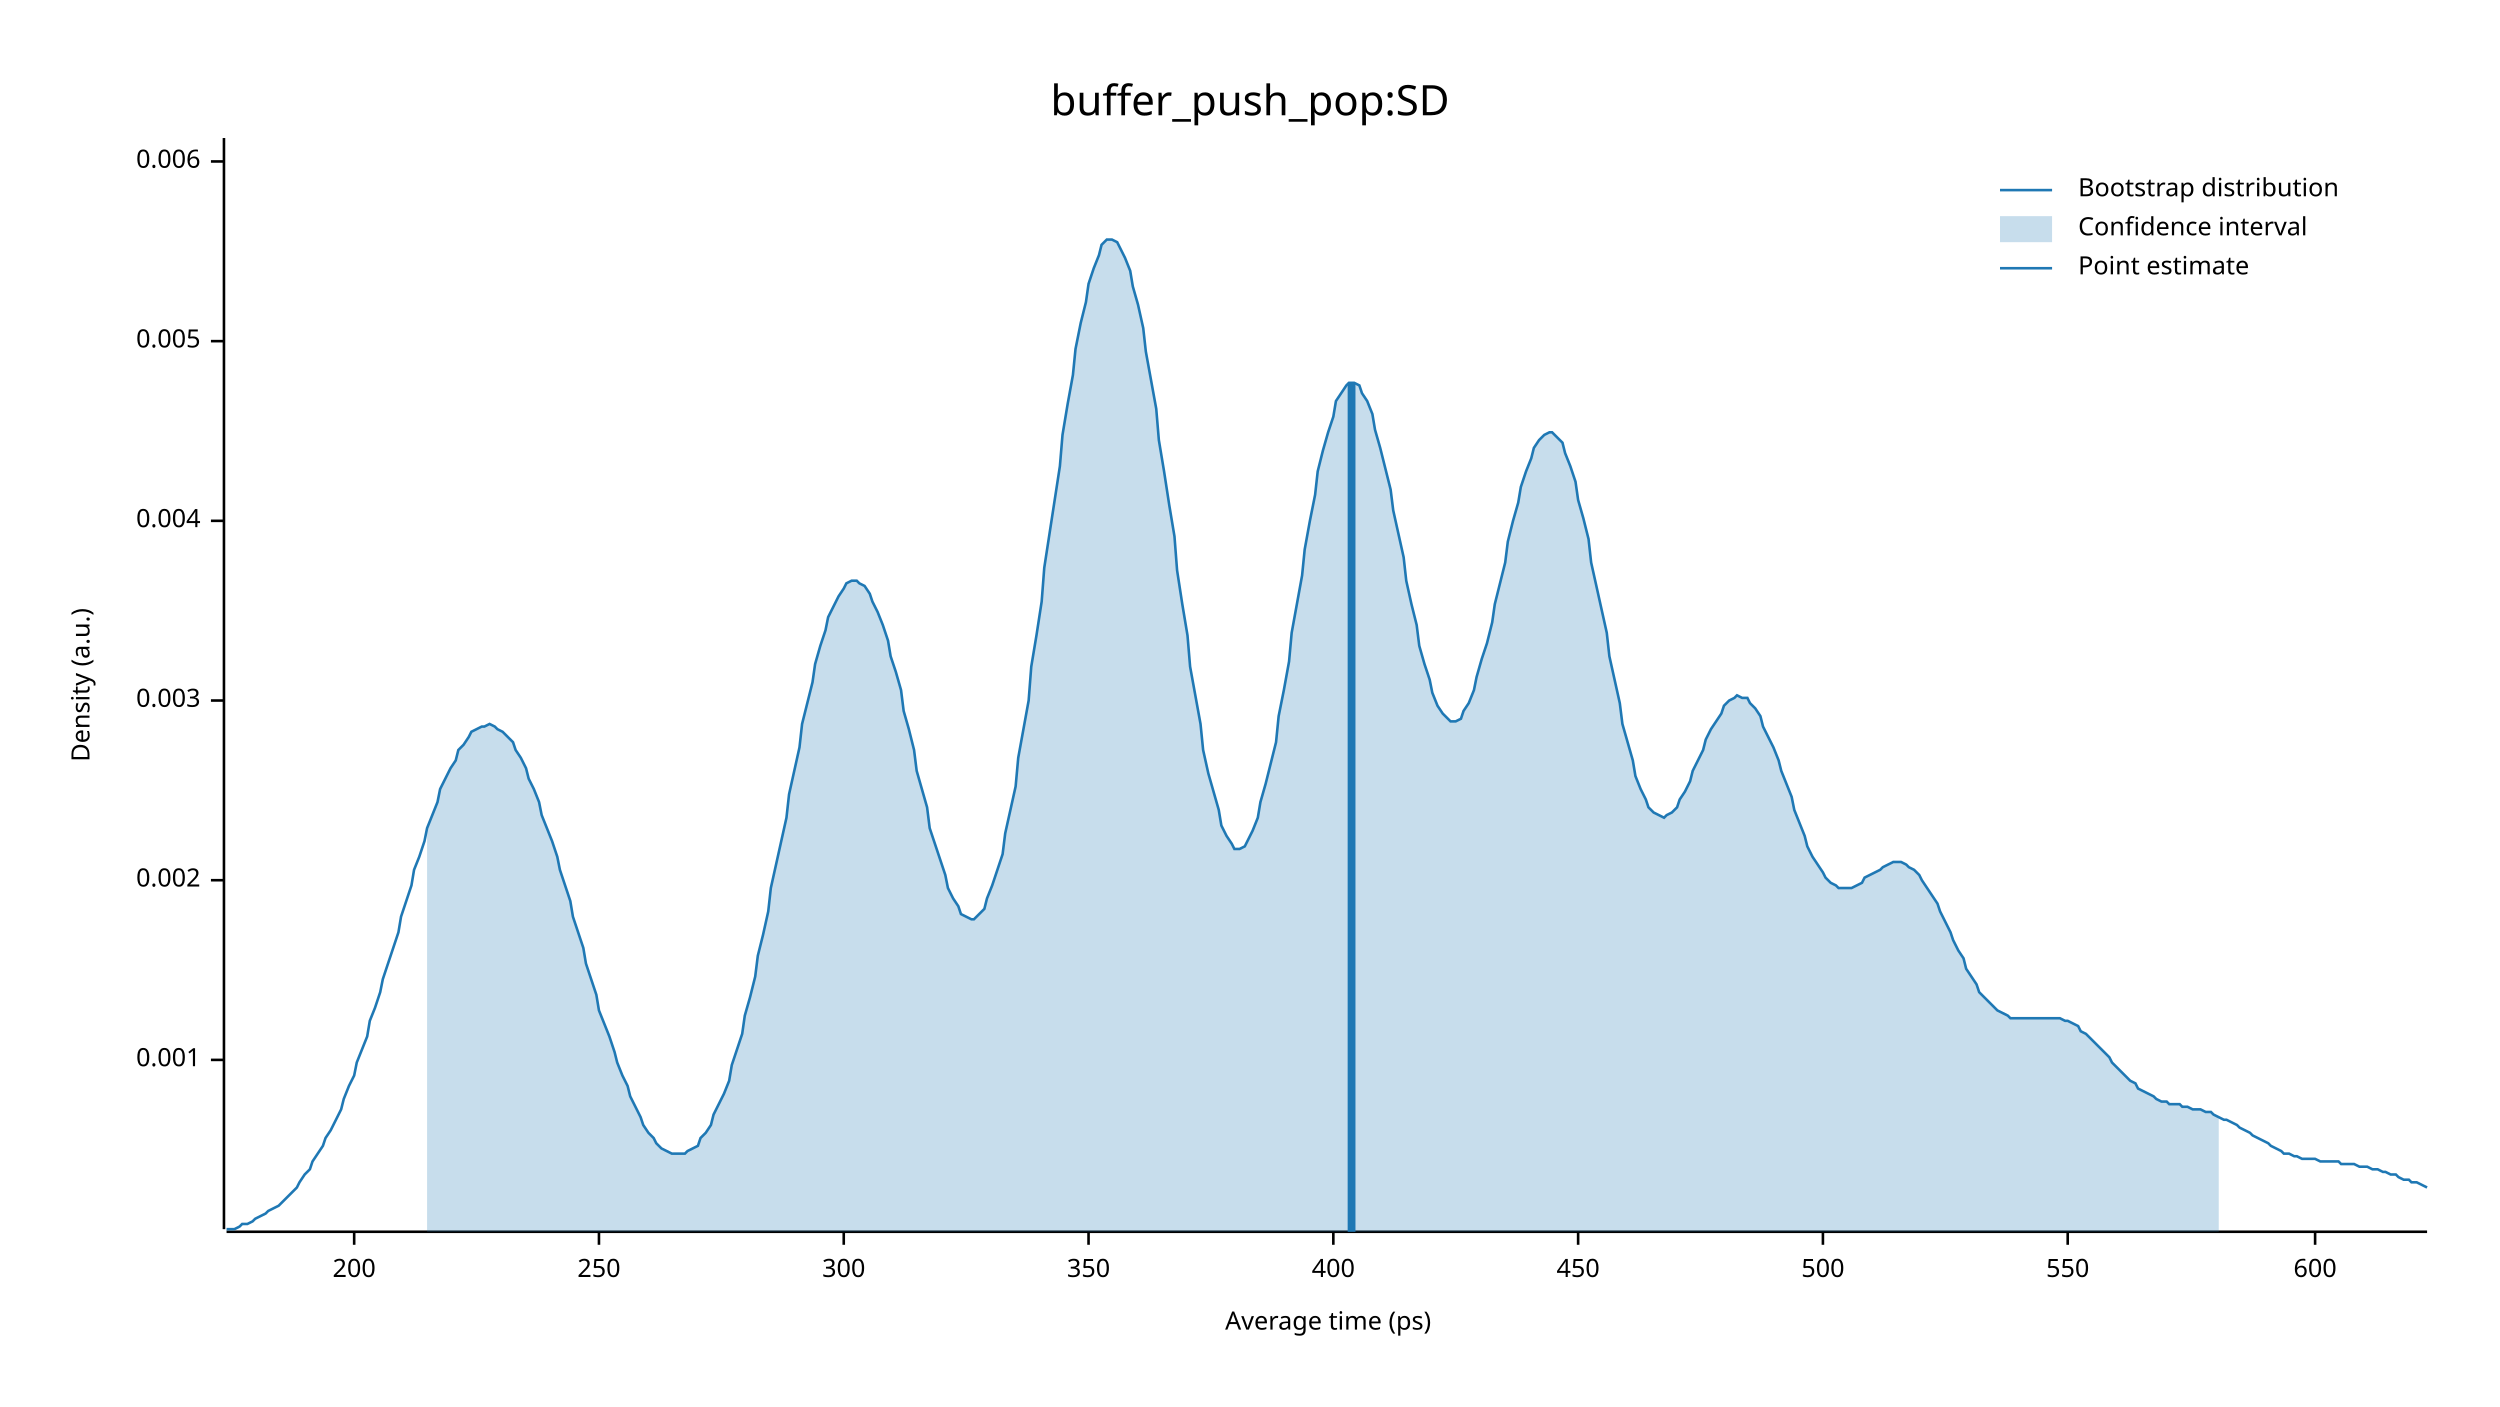
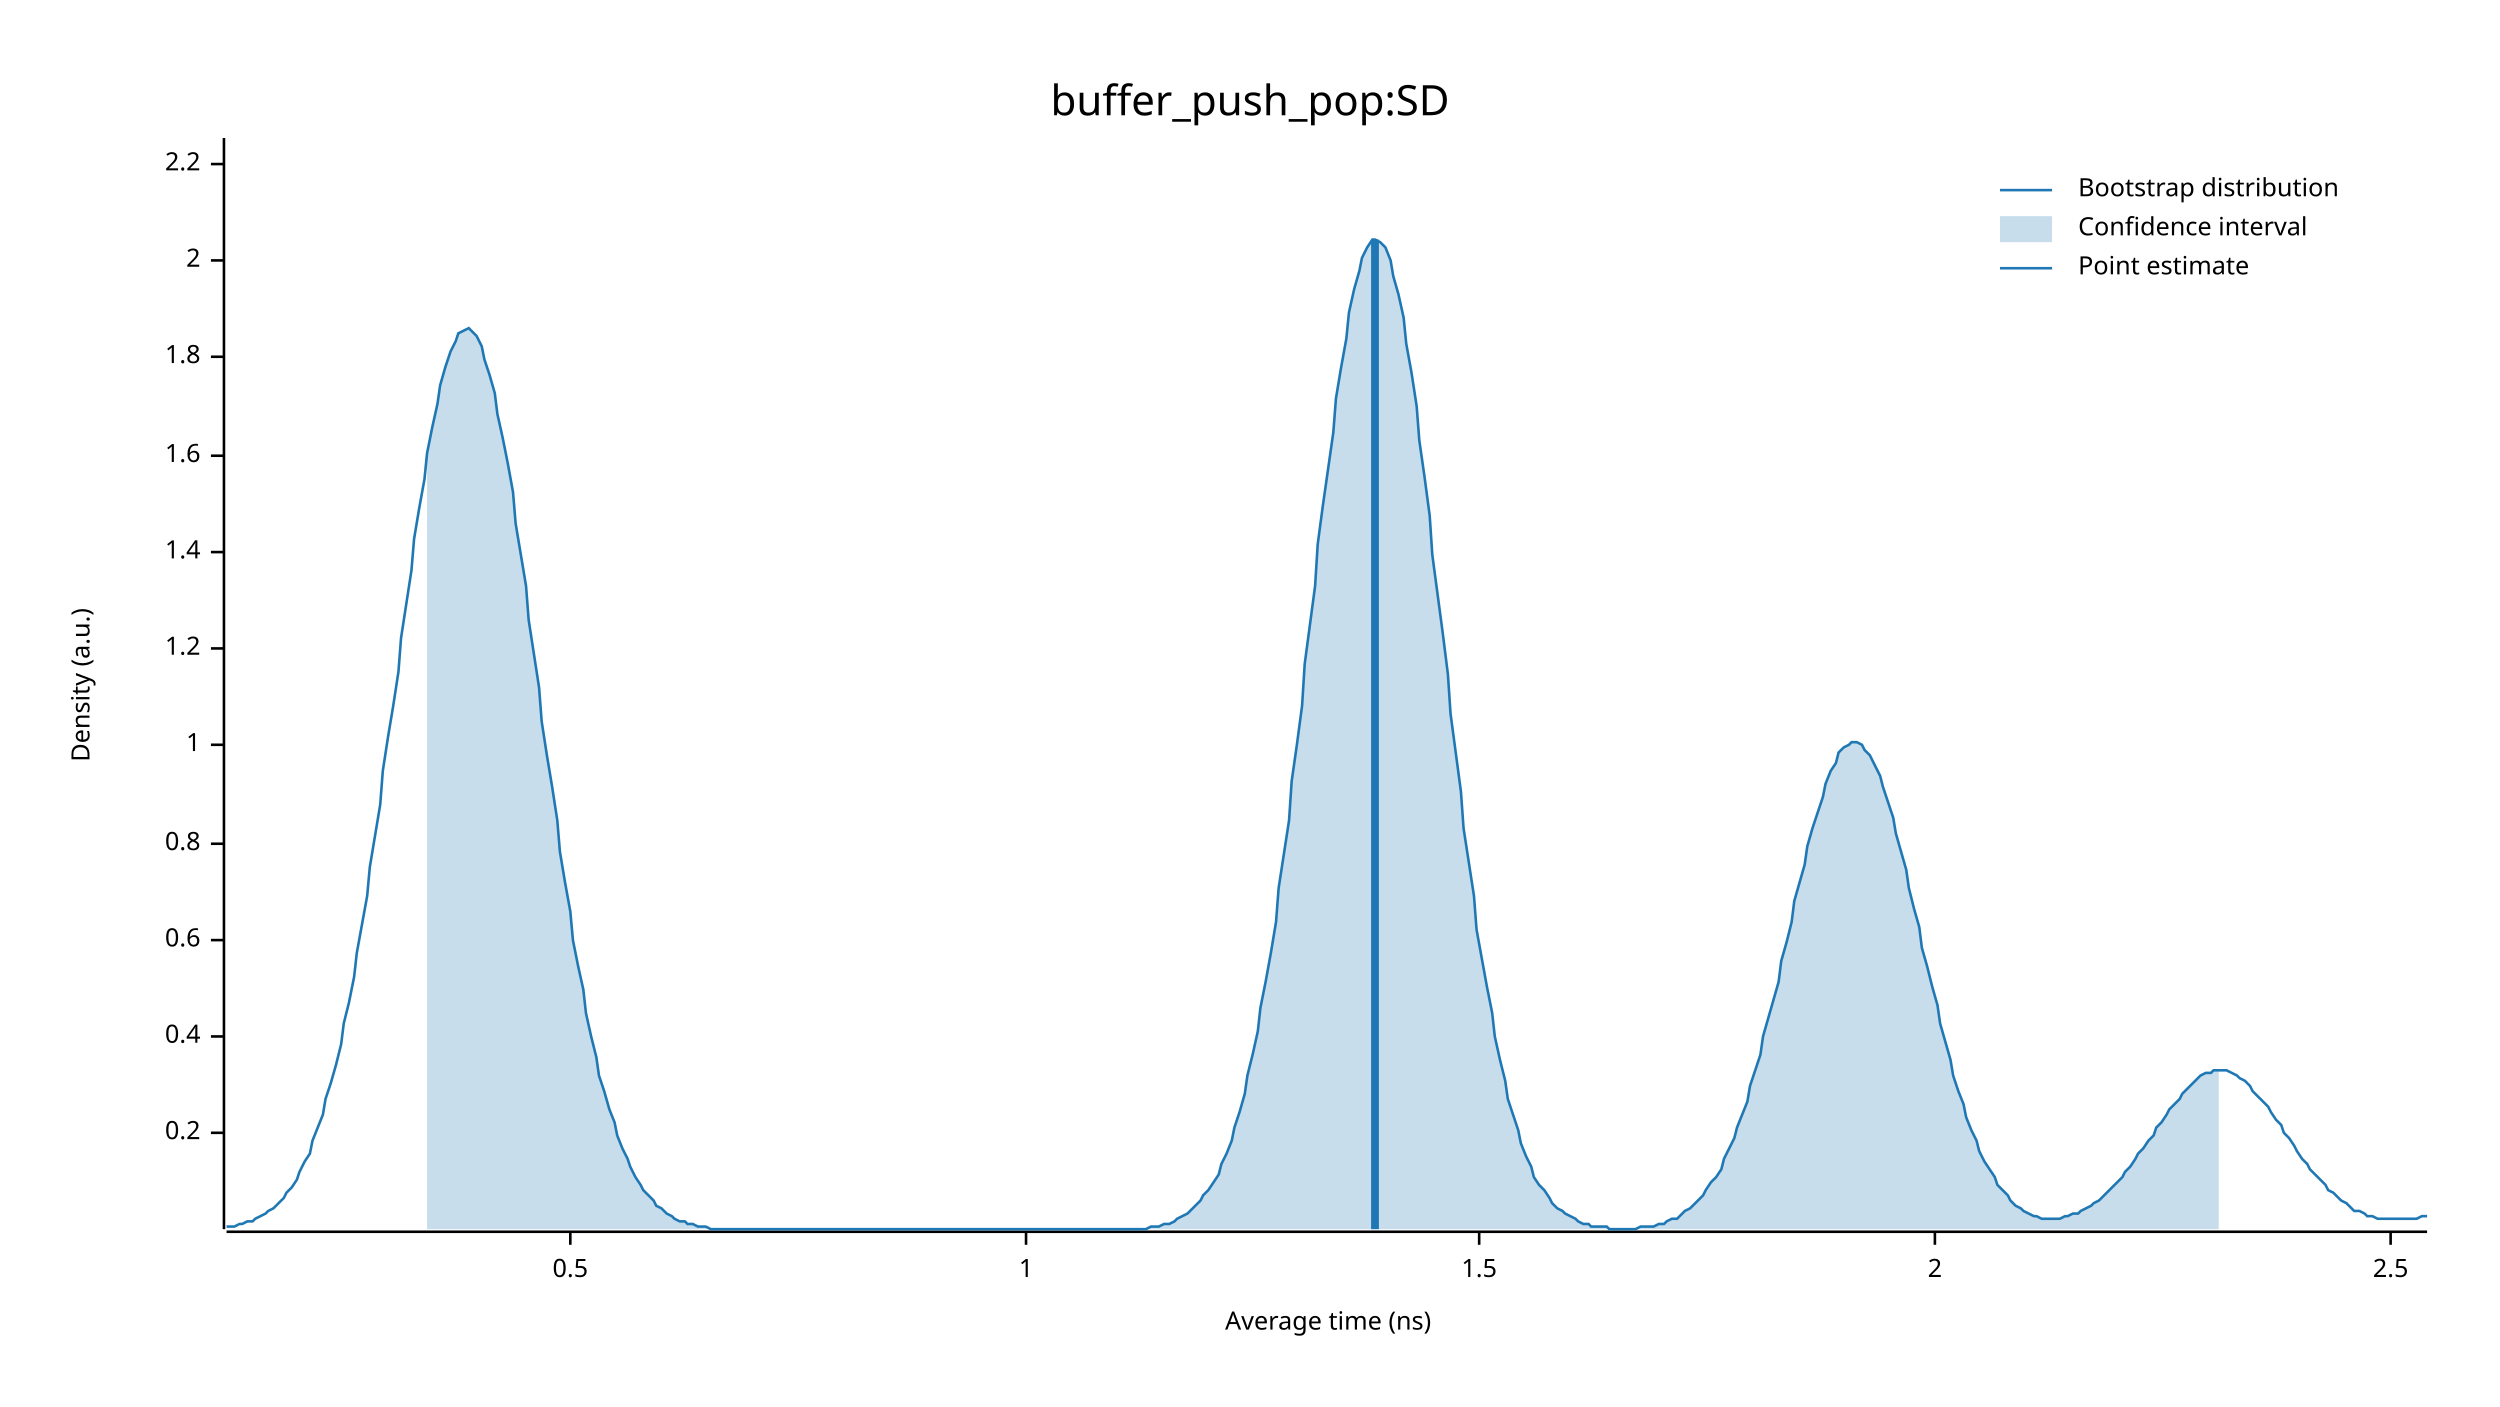
<svg xmlns="http://www.w3.org/2000/svg" width="960" height="540" viewBox="0 0 960 540">
  <text x="480" y="32" dy="0.76em" text-anchor="middle" font-family="sans-serif" font-size="16.129" opacity="1" fill="#000000">
buffer_push_pop:SD
</text>
  <text x="27" y="263" dy="0.76em" text-anchor="middle" font-family="sans-serif" font-size="9.677" opacity="1" fill="#000000" transform="rotate(270, 27, 263)">
Density (a.u.)
</text>
  <text x="510" y="513" dy="-0.5ex" text-anchor="middle" font-family="sans-serif" font-size="9.677" opacity="1" fill="#000000">
- Average time (ps)
+ Average time (ns)
</text>
  <polyline fill="none" opacity="1" stroke="#000000" stroke-width="1" points="86,53 86,472 " />
-   <text x="77" y="407" dy="0.5ex" text-anchor="end" font-family="sans-serif" font-size="9.677" opacity="1" fill="#000000">
- 0.001
+   <text x="77" y="435" dy="0.5ex" text-anchor="end" font-family="sans-serif" font-size="9.677" opacity="1" fill="#000000">
+ 0.2
</text>
-   <polyline fill="none" opacity="1" stroke="#000000" stroke-width="1" points="81,407 86,407 " />
-   <text x="77" y="338" dy="0.5ex" text-anchor="end" font-family="sans-serif" font-size="9.677" opacity="1" fill="#000000">
- 0.002
+   <polyline fill="none" opacity="1" stroke="#000000" stroke-width="1" points="81,435 86,435 " />
+   <text x="77" y="398" dy="0.5ex" text-anchor="end" font-family="sans-serif" font-size="9.677" opacity="1" fill="#000000">
+ 0.4
</text>
-   <polyline fill="none" opacity="1" stroke="#000000" stroke-width="1" points="81,338 86,338 " />
-   <text x="77" y="269" dy="0.5ex" text-anchor="end" font-family="sans-serif" font-size="9.677" opacity="1" fill="#000000">
- 0.003
+   <polyline fill="none" opacity="1" stroke="#000000" stroke-width="1" points="81,398 86,398 " />
+   <text x="77" y="361" dy="0.5ex" text-anchor="end" font-family="sans-serif" font-size="9.677" opacity="1" fill="#000000">
+ 0.6
</text>
-   <polyline fill="none" opacity="1" stroke="#000000" stroke-width="1" points="81,269 86,269 " />
-   <text x="77" y="200" dy="0.5ex" text-anchor="end" font-family="sans-serif" font-size="9.677" opacity="1" fill="#000000">
- 0.004
+   <polyline fill="none" opacity="1" stroke="#000000" stroke-width="1" points="81,361 86,361 " />
+   <text x="77" y="324" dy="0.5ex" text-anchor="end" font-family="sans-serif" font-size="9.677" opacity="1" fill="#000000">
+ 0.8
</text>
-   <polyline fill="none" opacity="1" stroke="#000000" stroke-width="1" points="81,200 86,200 " />
-   <text x="77" y="131" dy="0.5ex" text-anchor="end" font-family="sans-serif" font-size="9.677" opacity="1" fill="#000000">
- 0.005
+   <polyline fill="none" opacity="1" stroke="#000000" stroke-width="1" points="81,324 86,324 " />
+   <text x="77" y="286" dy="0.5ex" text-anchor="end" font-family="sans-serif" font-size="9.677" opacity="1" fill="#000000">
+ 1
</text>
-   <polyline fill="none" opacity="1" stroke="#000000" stroke-width="1" points="81,131 86,131 " />
-   <text x="77" y="62" dy="0.5ex" text-anchor="end" font-family="sans-serif" font-size="9.677" opacity="1" fill="#000000">
- 0.006
+   <polyline fill="none" opacity="1" stroke="#000000" stroke-width="1" points="81,286 86,286 " />
+   <text x="77" y="249" dy="0.5ex" text-anchor="end" font-family="sans-serif" font-size="9.677" opacity="1" fill="#000000">
+ 1.2
</text>
-   <polyline fill="none" opacity="1" stroke="#000000" stroke-width="1" points="81,62 86,62 " />
+   <polyline fill="none" opacity="1" stroke="#000000" stroke-width="1" points="81,249 86,249 " />
+   <text x="77" y="212" dy="0.5ex" text-anchor="end" font-family="sans-serif" font-size="9.677" opacity="1" fill="#000000">
+ 1.4
+ </text>
+   <polyline fill="none" opacity="1" stroke="#000000" stroke-width="1" points="81,212 86,212 " />
+   <text x="77" y="175" dy="0.5ex" text-anchor="end" font-family="sans-serif" font-size="9.677" opacity="1" fill="#000000">
+ 1.6
+ </text>
+   <polyline fill="none" opacity="1" stroke="#000000" stroke-width="1" points="81,175 86,175 " />
+   <text x="77" y="137" dy="0.5ex" text-anchor="end" font-family="sans-serif" font-size="9.677" opacity="1" fill="#000000">
+ 1.8
+ </text>
+   <polyline fill="none" opacity="1" stroke="#000000" stroke-width="1" points="81,137 86,137 " />
+   <text x="77" y="100" dy="0.5ex" text-anchor="end" font-family="sans-serif" font-size="9.677" opacity="1" fill="#000000">
+ 2
+ </text>
+   <polyline fill="none" opacity="1" stroke="#000000" stroke-width="1" points="81,100 86,100 " />
+   <text x="77" y="63" dy="0.5ex" text-anchor="end" font-family="sans-serif" font-size="9.677" opacity="1" fill="#000000">
+ 2.2
+ </text>
+   <polyline fill="none" opacity="1" stroke="#000000" stroke-width="1" points="81,63 86,63 " />
  <polyline fill="none" opacity="1" stroke="#000000" stroke-width="1" points="87,473 932,473 " />
-   <text x="136" y="483" dy="0.76em" text-anchor="middle" font-family="sans-serif" font-size="9.677" opacity="1" fill="#000000">
- 200
+   <text x="219" y="483" dy="0.76em" text-anchor="middle" font-family="sans-serif" font-size="9.677" opacity="1" fill="#000000">
+ 0.5
</text>
-   <polyline fill="none" opacity="1" stroke="#000000" stroke-width="1" points="136,473 136,478 " />
-   <text x="230" y="483" dy="0.76em" text-anchor="middle" font-family="sans-serif" font-size="9.677" opacity="1" fill="#000000">
- 250
+   <polyline fill="none" opacity="1" stroke="#000000" stroke-width="1" points="219,473 219,478 " />
+   <text x="394" y="483" dy="0.76em" text-anchor="middle" font-family="sans-serif" font-size="9.677" opacity="1" fill="#000000">
+ 1
</text>
-   <polyline fill="none" opacity="1" stroke="#000000" stroke-width="1" points="230,473 230,478 " />
-   <text x="324" y="483" dy="0.76em" text-anchor="middle" font-family="sans-serif" font-size="9.677" opacity="1" fill="#000000">
- 300
+   <polyline fill="none" opacity="1" stroke="#000000" stroke-width="1" points="394,473 394,478 " />
+   <text x="568" y="483" dy="0.76em" text-anchor="middle" font-family="sans-serif" font-size="9.677" opacity="1" fill="#000000">
+ 1.5
</text>
-   <polyline fill="none" opacity="1" stroke="#000000" stroke-width="1" points="324,473 324,478 " />
-   <text x="418" y="483" dy="0.76em" text-anchor="middle" font-family="sans-serif" font-size="9.677" opacity="1" fill="#000000">
- 350
+   <polyline fill="none" opacity="1" stroke="#000000" stroke-width="1" points="568,473 568,478 " />
+   <text x="743" y="483" dy="0.76em" text-anchor="middle" font-family="sans-serif" font-size="9.677" opacity="1" fill="#000000">
+ 2
</text>
-   <polyline fill="none" opacity="1" stroke="#000000" stroke-width="1" points="418,473 418,478 " />
-   <text x="512" y="483" dy="0.76em" text-anchor="middle" font-family="sans-serif" font-size="9.677" opacity="1" fill="#000000">
- 400
+   <polyline fill="none" opacity="1" stroke="#000000" stroke-width="1" points="743,473 743,478 " />
+   <text x="918" y="483" dy="0.76em" text-anchor="middle" font-family="sans-serif" font-size="9.677" opacity="1" fill="#000000">
+ 2.5
</text>
-   <polyline fill="none" opacity="1" stroke="#000000" stroke-width="1" points="512,473 512,478 " />
-   <text x="606" y="483" dy="0.76em" text-anchor="middle" font-family="sans-serif" font-size="9.677" opacity="1" fill="#000000">
- 450
- </text>
-   <polyline fill="none" opacity="1" stroke="#000000" stroke-width="1" points="606,473 606,478 " />
-   <text x="700" y="483" dy="0.76em" text-anchor="middle" font-family="sans-serif" font-size="9.677" opacity="1" fill="#000000">
- 500
- </text>
-   <polyline fill="none" opacity="1" stroke="#000000" stroke-width="1" points="700,473 700,478 " />
-   <text x="794" y="483" dy="0.76em" text-anchor="middle" font-family="sans-serif" font-size="9.677" opacity="1" fill="#000000">
- 550
- </text>
-   <polyline fill="none" opacity="1" stroke="#000000" stroke-width="1" points="794,473 794,478 " />
-   <text x="889" y="483" dy="0.76em" text-anchor="middle" font-family="sans-serif" font-size="9.677" opacity="1" fill="#000000">
- 600
- </text>
-   <polyline fill="none" opacity="1" stroke="#000000" stroke-width="1" points="889,473 889,478 " />
-   <polyline fill="none" opacity="1" stroke="#1F78B4" stroke-width="1" points="87,472 88,472 90,472 92,471 93,470 95,470 97,469 98,468 100,467 102,466 103,465 105,464 107,463 109,461 110,460 112,458 114,456 115,454 117,451 119,449 120,446 122,443 124,440 125,437 127,434 129,430 131,426 132,422 134,417 136,413 137,408 139,403 141,398 142,392 144,387 146,381 147,376 149,370 151,364 153,358 154,352 156,346 158,340 159,334 161,329 163,323 164,318 166,313 168,308 169,303 171,299 173,295 175,292 176,288 178,286 180,283 181,281 183,280 185,279 186,279 188,278 190,279 191,280 193,281 195,283 197,285 198,288 200,291 202,295 203,299 205,303 207,308 208,313 210,318 212,323 214,329 215,334 217,340 219,346 220,352 222,358 224,364 225,370 227,376 229,382 230,388 232,393 234,398 236,404 237,408 239,413 241,417 242,421 244,425 246,429 247,432 249,435 251,437 252,439 254,441 256,442 258,443 259,443 261,443 263,443 264,442 266,441 268,440 269,437 271,435 273,432 274,428 276,424 278,420 280,415 281,409 283,403 285,397 286,390 288,383 290,375 291,367 293,359 295,350 296,341 298,332 300,323 302,314 303,305 305,296 307,287 308,278 310,270 312,262 313,255 315,248 317,242 318,237 320,233 322,229 324,226 325,224 327,223 329,223 330,224 332,225 334,228 335,231 337,235 339,240 341,246 342,252 344,258 346,265 347,273 349,280 351,288 352,296 354,303 356,310 357,318 359,324 361,330 363,336 364,341 366,345 368,348 369,351 371,352 373,353 374,353 376,351 378,349 379,345 381,340 383,334 385,328 386,320 388,311 390,302 391,291 393,280 395,269 396,256 398,244 400,231 401,218 403,205 405,192 407,179 408,167 410,155 412,144 413,134 415,124 417,116 418,109 420,103 422,98 423,94 425,92 427,92 429,93 430,95 432,99 434,104 435,110 437,117 439,126 440,135 442,146 444,157 445,169 447,181 449,194 451,206 452,219 454,232 456,244 457,256 459,267 461,278 462,288 464,297 466,304 468,311 469,317 471,321 473,324 474,326 476,326 478,325 479,323 481,319 483,314 484,308 486,301 488,293 490,285 491,275 493,265 495,254 496,243 498,232 500,221 501,211 503,200 505,190 506,181 508,173 510,166 512,160 513,154 515,151 517,148 518,147 520,147 522,148 523,151 525,154 527,159 528,165 530,172 532,180 534,188 535,196 537,205 539,214 540,223 542,232 544,240 545,248 547,255 549,261 550,266 552,271 554,274 556,276 557,277 559,277 561,276 562,273 564,270 566,265 567,260 569,253 571,247 573,239 574,232 576,224 578,216 579,208 581,200 583,193 584,187 586,181 588,176 589,172 591,169 593,167 595,166 596,166 598,168 600,170 601,174 603,179 605,185 606,192 608,199 610,207 611,216 613,225 615,234 617,243 618,252 620,261 622,270 623,278 625,285 627,292 628,298 630,303 632,307 633,310 635,312 637,313 639,314 640,313 642,312 644,310 645,307 647,304 649,300 650,296 652,292 654,288 655,284 657,280 659,277 661,274 662,271 664,269 666,268 667,267 669,268 671,268 672,270 674,272 676,275 677,279 679,283 681,287 683,292 684,296 686,301 688,306 689,311 691,316 693,321 694,325 696,329 698,332 700,335 701,337 703,339 705,340 706,341 708,341 710,341 711,341 713,340 715,339 716,337 718,336 720,335 722,334 723,333 725,332 727,331 728,331 730,331 732,332 733,333 735,334 737,336 738,338 740,341 742,344 744,347 745,350 747,354 749,358 750,361 752,365 754,368 755,372 757,375 759,378 760,381 762,383 764,385 766,387 767,388 769,389 771,390 772,391 774,391 776,391 777,391 779,391 781,391 782,391 784,391 786,391 788,391 789,391 791,391 793,392 794,392 796,393 798,394 799,396 801,397 803,399 804,400 806,402 808,404 810,406 811,408 813,410 815,412 816,413 818,415 820,416 821,418 823,419 825,420 827,421 828,422 830,423 832,423 833,424 835,424 837,424 838,425 840,425 842,426 843,426 845,426 847,427 849,427 850,428 852,429 854,430 855,430 857,431 859,432 860,433 862,434 864,435 865,436 867,437 869,438 871,439 872,440 874,441 876,442 877,443 879,443 881,444 882,444 884,445 886,445 887,445 889,445 891,446 893,446 894,446 896,446 898,446 899,447 901,447 903,447 904,447 906,448 908,448 909,448 911,449 913,449 915,450 916,450 918,451 920,451 921,452 923,453 925,453 926,454 928,454 930,455 932,456 " />
-   <polygon opacity="0.25" fill="#1F78B4" points="164,318 166,313 168,308 169,303 171,299 173,295 175,292 176,288 178,286 180,283 181,281 183,280 185,279 186,279 188,278 190,279 191,280 193,281 195,283 197,285 198,288 200,291 202,295 203,299 205,303 207,308 208,313 210,318 212,323 214,329 215,334 217,340 219,346 220,352 222,358 224,364 225,370 227,376 229,382 230,388 232,393 234,398 236,404 237,408 239,413 241,417 242,421 244,425 246,429 247,432 249,435 251,437 252,439 254,441 256,442 258,443 259,443 261,443 263,443 264,442 266,441 268,440 269,437 271,435 273,432 274,428 276,424 278,420 280,415 281,409 283,403 285,397 286,390 288,383 290,375 291,367 293,359 295,350 296,341 298,332 300,323 302,314 303,305 305,296 307,287 308,278 310,270 312,262 313,255 315,248 317,242 318,237 320,233 322,229 324,226 325,224 327,223 329,223 330,224 332,225 334,228 335,231 337,235 339,240 341,246 342,252 344,258 346,265 347,273 349,280 351,288 352,296 354,303 356,310 357,318 359,324 361,330 363,336 364,341 366,345 368,348 369,351 371,352 373,353 374,353 376,351 378,349 379,345 381,340 383,334 385,328 386,320 388,311 390,302 391,291 393,280 395,269 396,256 398,244 400,231 401,218 403,205 405,192 407,179 408,167 410,155 412,144 413,134 415,124 417,116 418,109 420,103 422,98 423,94 425,92 427,92 429,93 430,95 432,99 434,104 435,110 437,117 439,126 440,135 442,146 444,157 445,169 447,181 449,194 451,206 452,219 454,232 456,244 457,256 459,267 461,278 462,288 464,297 466,304 468,311 469,317 471,321 473,324 474,326 476,326 478,325 479,323 481,319 483,314 484,308 486,301 488,293 490,285 491,275 493,265 495,254 496,243 498,232 500,221 501,211 503,200 505,190 506,181 508,173 510,166 512,160 513,154 515,151 517,148 518,147 520,147 522,148 523,151 525,154 527,159 528,165 530,172 532,180 534,188 535,196 537,205 539,214 540,223 542,232 544,240 545,248 547,255 549,261 550,266 552,271 554,274 556,276 557,277 559,277 561,276 562,273 564,270 566,265 567,260 569,253 571,247 573,239 574,232 576,224 578,216 579,208 581,200 583,193 584,187 586,181 588,176 589,172 591,169 593,167 595,166 596,166 598,168 600,170 601,174 603,179 605,185 606,192 608,199 610,207 611,216 613,225 615,234 617,243 618,252 620,261 622,270 623,278 625,285 627,292 628,298 630,303 632,307 633,310 635,312 637,313 639,314 640,313 642,312 644,310 645,307 647,304 649,300 650,296 652,292 654,288 655,284 657,280 659,277 661,274 662,271 664,269 666,268 667,267 669,268 671,268 672,270 674,272 676,275 677,279 679,283 681,287 683,292 684,296 686,301 688,306 689,311 691,316 693,321 694,325 696,329 698,332 700,335 701,337 703,339 705,340 706,341 708,341 710,341 711,341 713,340 715,339 716,337 718,336 720,335 722,334 723,333 725,332 727,331 728,331 730,331 732,332 733,333 735,334 737,336 738,338 740,341 742,344 744,347 745,350 747,354 749,358 750,361 752,365 754,368 755,372 757,375 759,378 760,381 762,383 764,385 766,387 767,388 769,389 771,390 772,391 774,391 776,391 777,391 779,391 781,391 782,391 784,391 786,391 788,391 789,391 791,391 793,392 794,392 796,393 798,394 799,396 801,397 803,399 804,400 806,402 808,404 810,406 811,408 813,410 815,412 816,413 818,415 820,416 821,418 823,419 825,420 827,421 828,422 830,423 832,423 833,424 835,424 837,424 838,425 840,425 842,426 843,426 845,426 847,427 849,427 850,428 852,429 852,473 164,473 " />
-   <polyline fill="none" opacity="1" stroke="#1F78B4" stroke-width="3" points="519,473 519,147 " />
+   <polyline fill="none" opacity="1" stroke="#000000" stroke-width="1" points="918,473 918,478 " />
+   <polyline fill="none" opacity="1" stroke="#1F78B4" stroke-width="1" points="87,471 88,471 90,471 92,470 93,470 95,469 97,469 98,468 100,467 102,466 103,465 105,464 107,462 109,460 110,458 112,456 114,453 115,450 117,446 119,443 120,438 122,433 124,428 125,422 127,416 129,409 131,401 132,393 134,385 136,375 137,366 139,355 141,344 142,333 144,321 146,309 147,296 149,283 151,271 153,258 154,245 156,232 158,219 159,207 161,195 163,184 164,174 166,164 168,155 169,148 171,141 173,135 175,131 176,128 178,127 180,126 181,127 183,129 185,133 186,138 188,144 190,151 191,159 193,168 195,178 197,189 198,201 200,213 202,225 203,238 205,251 207,264 208,277 210,290 212,302 214,315 215,327 217,339 219,350 220,361 222,371 224,380 225,389 227,398 229,406 230,413 232,419 234,426 236,431 237,436 239,441 241,445 242,448 244,452 246,455 247,457 249,459 251,461 252,463 254,464 256,466 258,467 259,468 261,469 263,469 264,470 266,470 268,471 269,471 271,471 273,472 274,472 276,472 278,472 280,472 281,472 283,472 285,472 286,472 288,472 290,472 291,472 293,472 295,472 296,472 298,472 300,472 302,472 303,472 305,472 307,472 308,472 310,472 312,472 313,472 315,472 317,472 318,472 320,472 322,472 324,472 325,472 327,472 329,472 330,472 332,472 334,472 335,472 337,472 339,472 341,472 342,472 344,472 346,472 347,472 349,472 351,472 352,472 354,472 356,472 357,472 359,472 361,472 363,472 364,472 366,472 368,472 369,472 371,472 373,472 374,472 376,472 378,472 379,472 381,472 383,472 385,472 386,472 388,472 390,472 391,472 393,472 395,472 396,472 398,472 400,472 401,472 403,472 405,472 407,472 408,472 410,472 412,472 413,472 415,472 417,472 418,472 420,472 422,472 423,472 425,472 427,472 429,472 430,472 432,472 434,472 435,472 437,472 439,472 440,472 442,471 444,471 445,471 447,470 449,470 451,469 452,468 454,467 456,466 457,465 459,463 461,461 462,459 464,457 466,454 468,451 469,447 471,443 473,438 474,433 476,427 478,420 479,413 481,405 483,396 484,387 486,377 488,366 490,354 491,341 493,328 495,315 496,300 498,286 500,271 501,255 503,240 505,225 506,209 508,194 510,180 512,166 513,153 515,141 517,130 518,120 520,111 522,104 523,99 525,95 527,92 528,92 530,93 532,95 534,100 535,106 537,113 539,122 540,132 542,143 544,156 545,169 547,183 549,198 550,213 552,228 554,243 556,259 557,274 559,289 561,304 562,318 564,331 566,344 567,357 569,368 571,379 573,389 574,398 576,407 578,415 579,422 581,428 583,434 584,439 586,444 588,448 589,452 591,455 593,457 595,460 596,462 598,464 600,465 601,466 603,467 605,468 606,469 608,470 610,470 611,471 613,471 615,471 617,471 618,472 620,472 622,472 623,472 625,472 627,472 628,472 630,471 632,471 633,471 635,471 637,470 639,470 640,469 642,468 644,468 645,467 647,465 649,464 650,463 652,461 654,459 655,457 657,454 659,452 661,449 662,445 664,441 666,437 667,433 669,428 671,423 672,417 674,411 676,405 677,398 679,391 681,384 683,377 684,369 686,362 688,354 689,346 691,339 693,332 694,325 696,318 698,312 700,306 701,301 703,296 705,293 706,289 708,287 710,286 711,285 713,285 715,286 716,288 718,290 720,294 722,298 723,302 725,308 727,314 728,320 730,327 732,334 733,341 735,349 737,356 738,364 740,371 742,379 744,386 745,393 747,400 749,407 750,413 752,419 754,424 755,429 757,434 759,438 760,442 762,446 764,449 766,452 767,455 769,457 771,459 772,461 774,463 776,464 777,465 779,466 781,467 782,467 784,468 786,468 788,468 789,468 791,468 793,467 794,467 796,466 798,466 799,465 801,464 803,463 804,462 806,461 808,459 810,457 811,456 813,454 815,452 816,450 818,448 820,445 821,443 823,441 825,438 827,436 828,433 830,431 832,428 833,426 835,424 837,422 838,420 840,418 842,416 843,415 845,413 847,412 849,412 850,411 852,411 854,411 855,411 857,412 859,413 860,414 862,415 864,417 865,419 867,421 869,423 871,425 872,427 874,430 876,432 877,435 879,437 881,440 882,442 884,445 886,447 887,449 889,451 891,453 893,455 894,457 896,458 898,460 899,461 901,462 903,464 904,465 906,465 908,466 909,467 911,467 913,468 915,468 916,468 918,468 920,468 921,468 923,468 925,468 926,468 928,468 930,467 932,467 " />
+   <polygon opacity="0.25" fill="#1F78B4" points="164,174 166,164 168,155 169,148 171,141 173,135 175,131 176,128 178,127 180,126 181,127 183,129 185,133 186,138 188,144 190,151 191,159 193,168 195,178 197,189 198,201 200,213 202,225 203,238 205,251 207,264 208,277 210,290 212,302 214,315 215,327 217,339 219,350 220,361 222,371 224,380 225,389 227,398 229,406 230,413 232,419 234,426 236,431 237,436 239,441 241,445 242,448 244,452 246,455 247,457 249,459 251,461 252,463 254,464 256,466 258,467 259,468 261,469 263,469 264,470 266,470 268,471 269,471 271,471 273,472 274,472 276,472 278,472 280,472 281,472 283,472 285,472 286,472 288,472 290,472 291,472 293,472 295,472 296,472 298,472 300,472 302,472 303,472 305,472 307,472 308,472 310,472 312,472 313,472 315,472 317,472 318,472 320,472 322,472 324,472 325,472 327,472 329,472 330,472 332,472 334,472 335,472 337,472 339,472 341,472 342,472 344,472 346,472 347,472 349,472 351,472 352,472 354,472 356,472 357,472 359,472 361,472 363,472 364,472 366,472 368,472 369,472 371,472 373,472 374,472 376,472 378,472 379,472 381,472 383,472 385,472 386,472 388,472 390,472 391,472 393,472 395,472 396,472 398,472 400,472 401,472 403,472 405,472 407,472 408,472 410,472 412,472 413,472 415,472 417,472 418,472 420,472 422,472 423,472 425,472 427,472 429,472 430,472 432,472 434,472 435,472 437,472 439,472 440,472 442,471 444,471 445,471 447,470 449,470 451,469 452,468 454,467 456,466 457,465 459,463 461,461 462,459 464,457 466,454 468,451 469,447 471,443 473,438 474,433 476,427 478,420 479,413 481,405 483,396 484,387 486,377 488,366 490,354 491,341 493,328 495,315 496,300 498,286 500,271 501,255 503,240 505,225 506,209 508,194 510,180 512,166 513,153 515,141 517,130 518,120 520,111 522,104 523,99 525,95 527,92 528,92 530,93 532,95 534,100 535,106 537,113 539,122 540,132 542,143 544,156 545,169 547,183 549,198 550,213 552,228 554,243 556,259 557,274 559,289 561,304 562,318 564,331 566,344 567,357 569,368 571,379 573,389 574,398 576,407 578,415 579,422 581,428 583,434 584,439 586,444 588,448 589,452 591,455 593,457 595,460 596,462 598,464 600,465 601,466 603,467 605,468 606,469 608,470 610,470 611,471 613,471 615,471 617,471 618,472 620,472 622,472 623,472 625,472 627,472 628,472 630,471 632,471 633,471 635,471 637,470 639,470 640,469 642,468 644,468 645,467 647,465 649,464 650,463 652,461 654,459 655,457 657,454 659,452 661,449 662,445 664,441 666,437 667,433 669,428 671,423 672,417 674,411 676,405 677,398 679,391 681,384 683,377 684,369 686,362 688,354 689,346 691,339 693,332 694,325 696,318 698,312 700,306 701,301 703,296 705,293 706,289 708,287 710,286 711,285 713,285 715,286 716,288 718,290 720,294 722,298 723,302 725,308 727,314 728,320 730,327 732,334 733,341 735,349 737,356 738,364 740,371 742,379 744,386 745,393 747,400 749,407 750,413 752,419 754,424 755,429 757,434 759,438 760,442 762,446 764,449 766,452 767,455 769,457 771,459 772,461 774,463 776,464 777,465 779,466 781,467 782,467 784,468 786,468 788,468 789,468 791,468 793,467 794,467 796,466 798,466 799,465 801,464 803,463 804,462 806,461 808,459 810,457 811,456 813,454 815,452 816,450 818,448 820,445 821,443 823,441 825,438 827,436 828,433 830,431 832,428 833,426 835,424 837,422 838,420 840,418 842,416 843,415 845,413 847,412 849,412 850,411 852,411 852,472 164,472 " />
+   <polyline fill="none" opacity="1" stroke="#1F78B4" stroke-width="3" points="528,472 528,92 " />
  <text x="798" y="68" dy="0.76em" text-anchor="start" font-family="sans-serif" font-size="9.677" opacity="1" fill="#000000">
Bootstrap distribution
</text>
  <text x="798" y="83" dy="0.76em" text-anchor="start" font-family="sans-serif" font-size="9.677" opacity="1" fill="#000000">
Confidence interval
</text>
  <text x="798" y="98" dy="0.76em" text-anchor="start" font-family="sans-serif" font-size="9.677" opacity="1" fill="#000000">
Point estimate
</text>
  <polyline fill="none" opacity="1" stroke="#1F78B4" stroke-width="1" points="768,73 788,73 " />
  <rect x="768" y="83" width="20" height="10" opacity="0.25" fill="#1F78B4" stroke="none" />
  <polyline fill="none" opacity="1" stroke="#1F78B4" stroke-width="1" points="768,103 788,103 " />
</svg>
